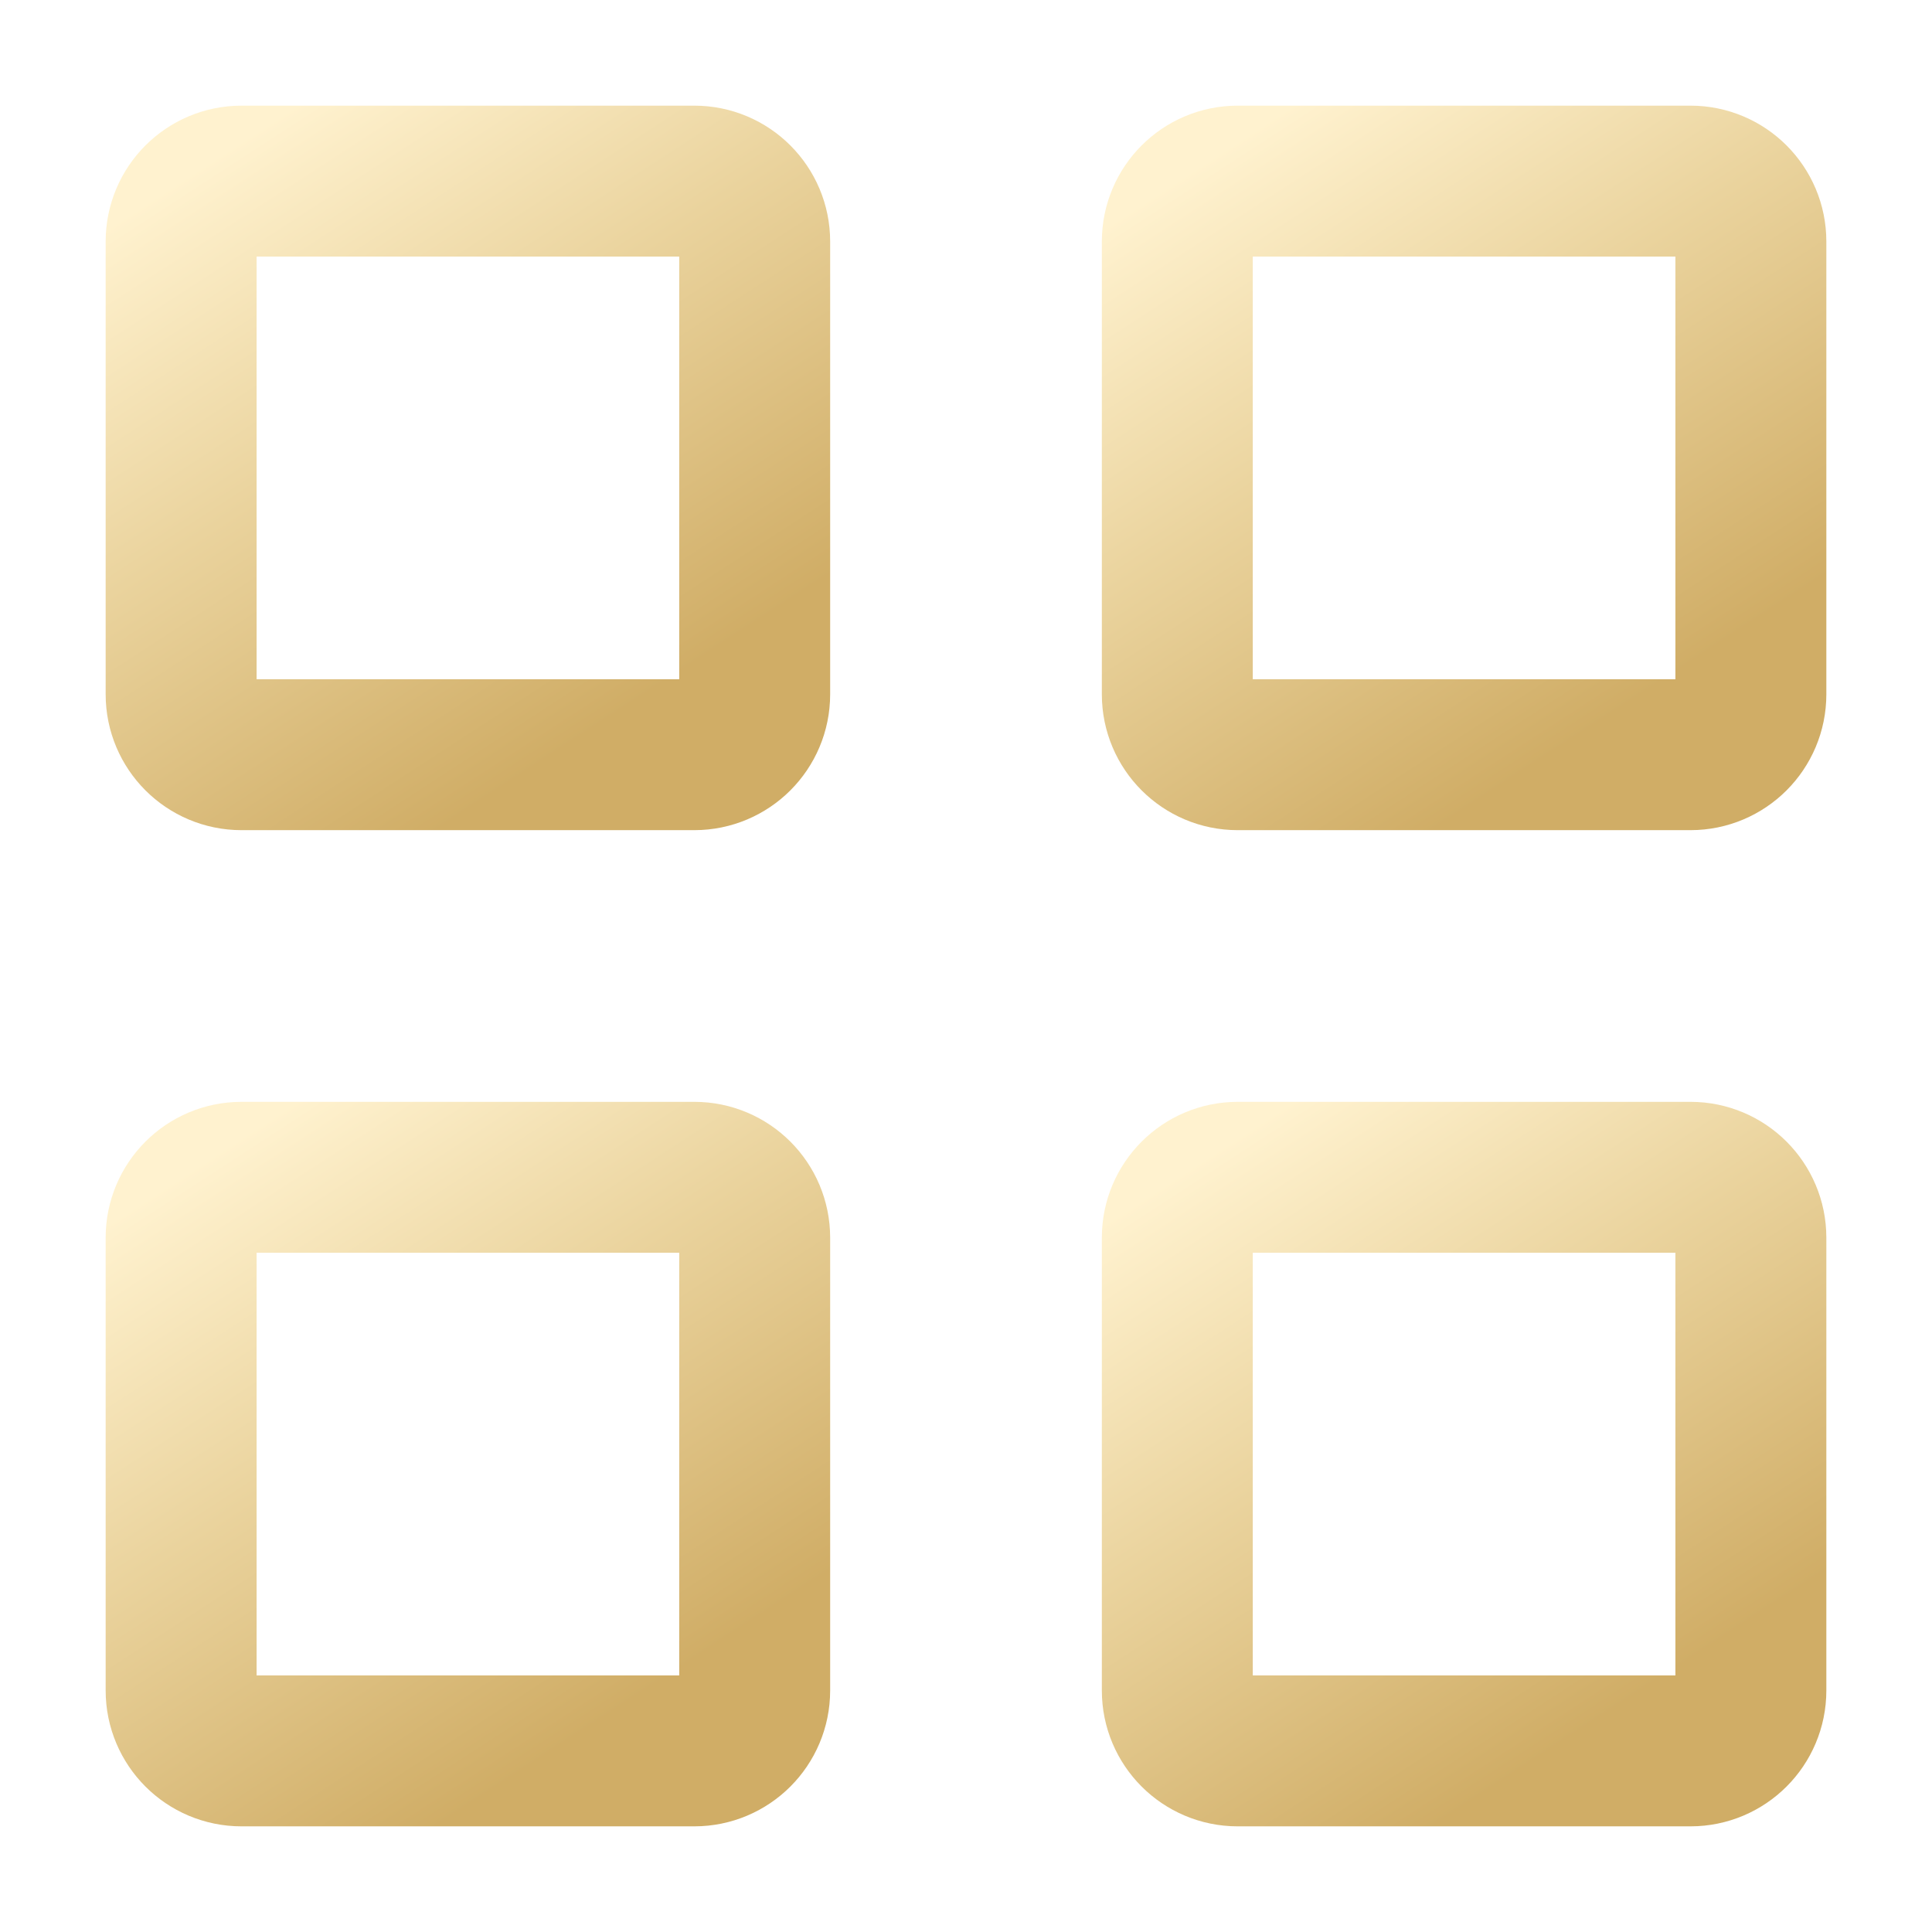
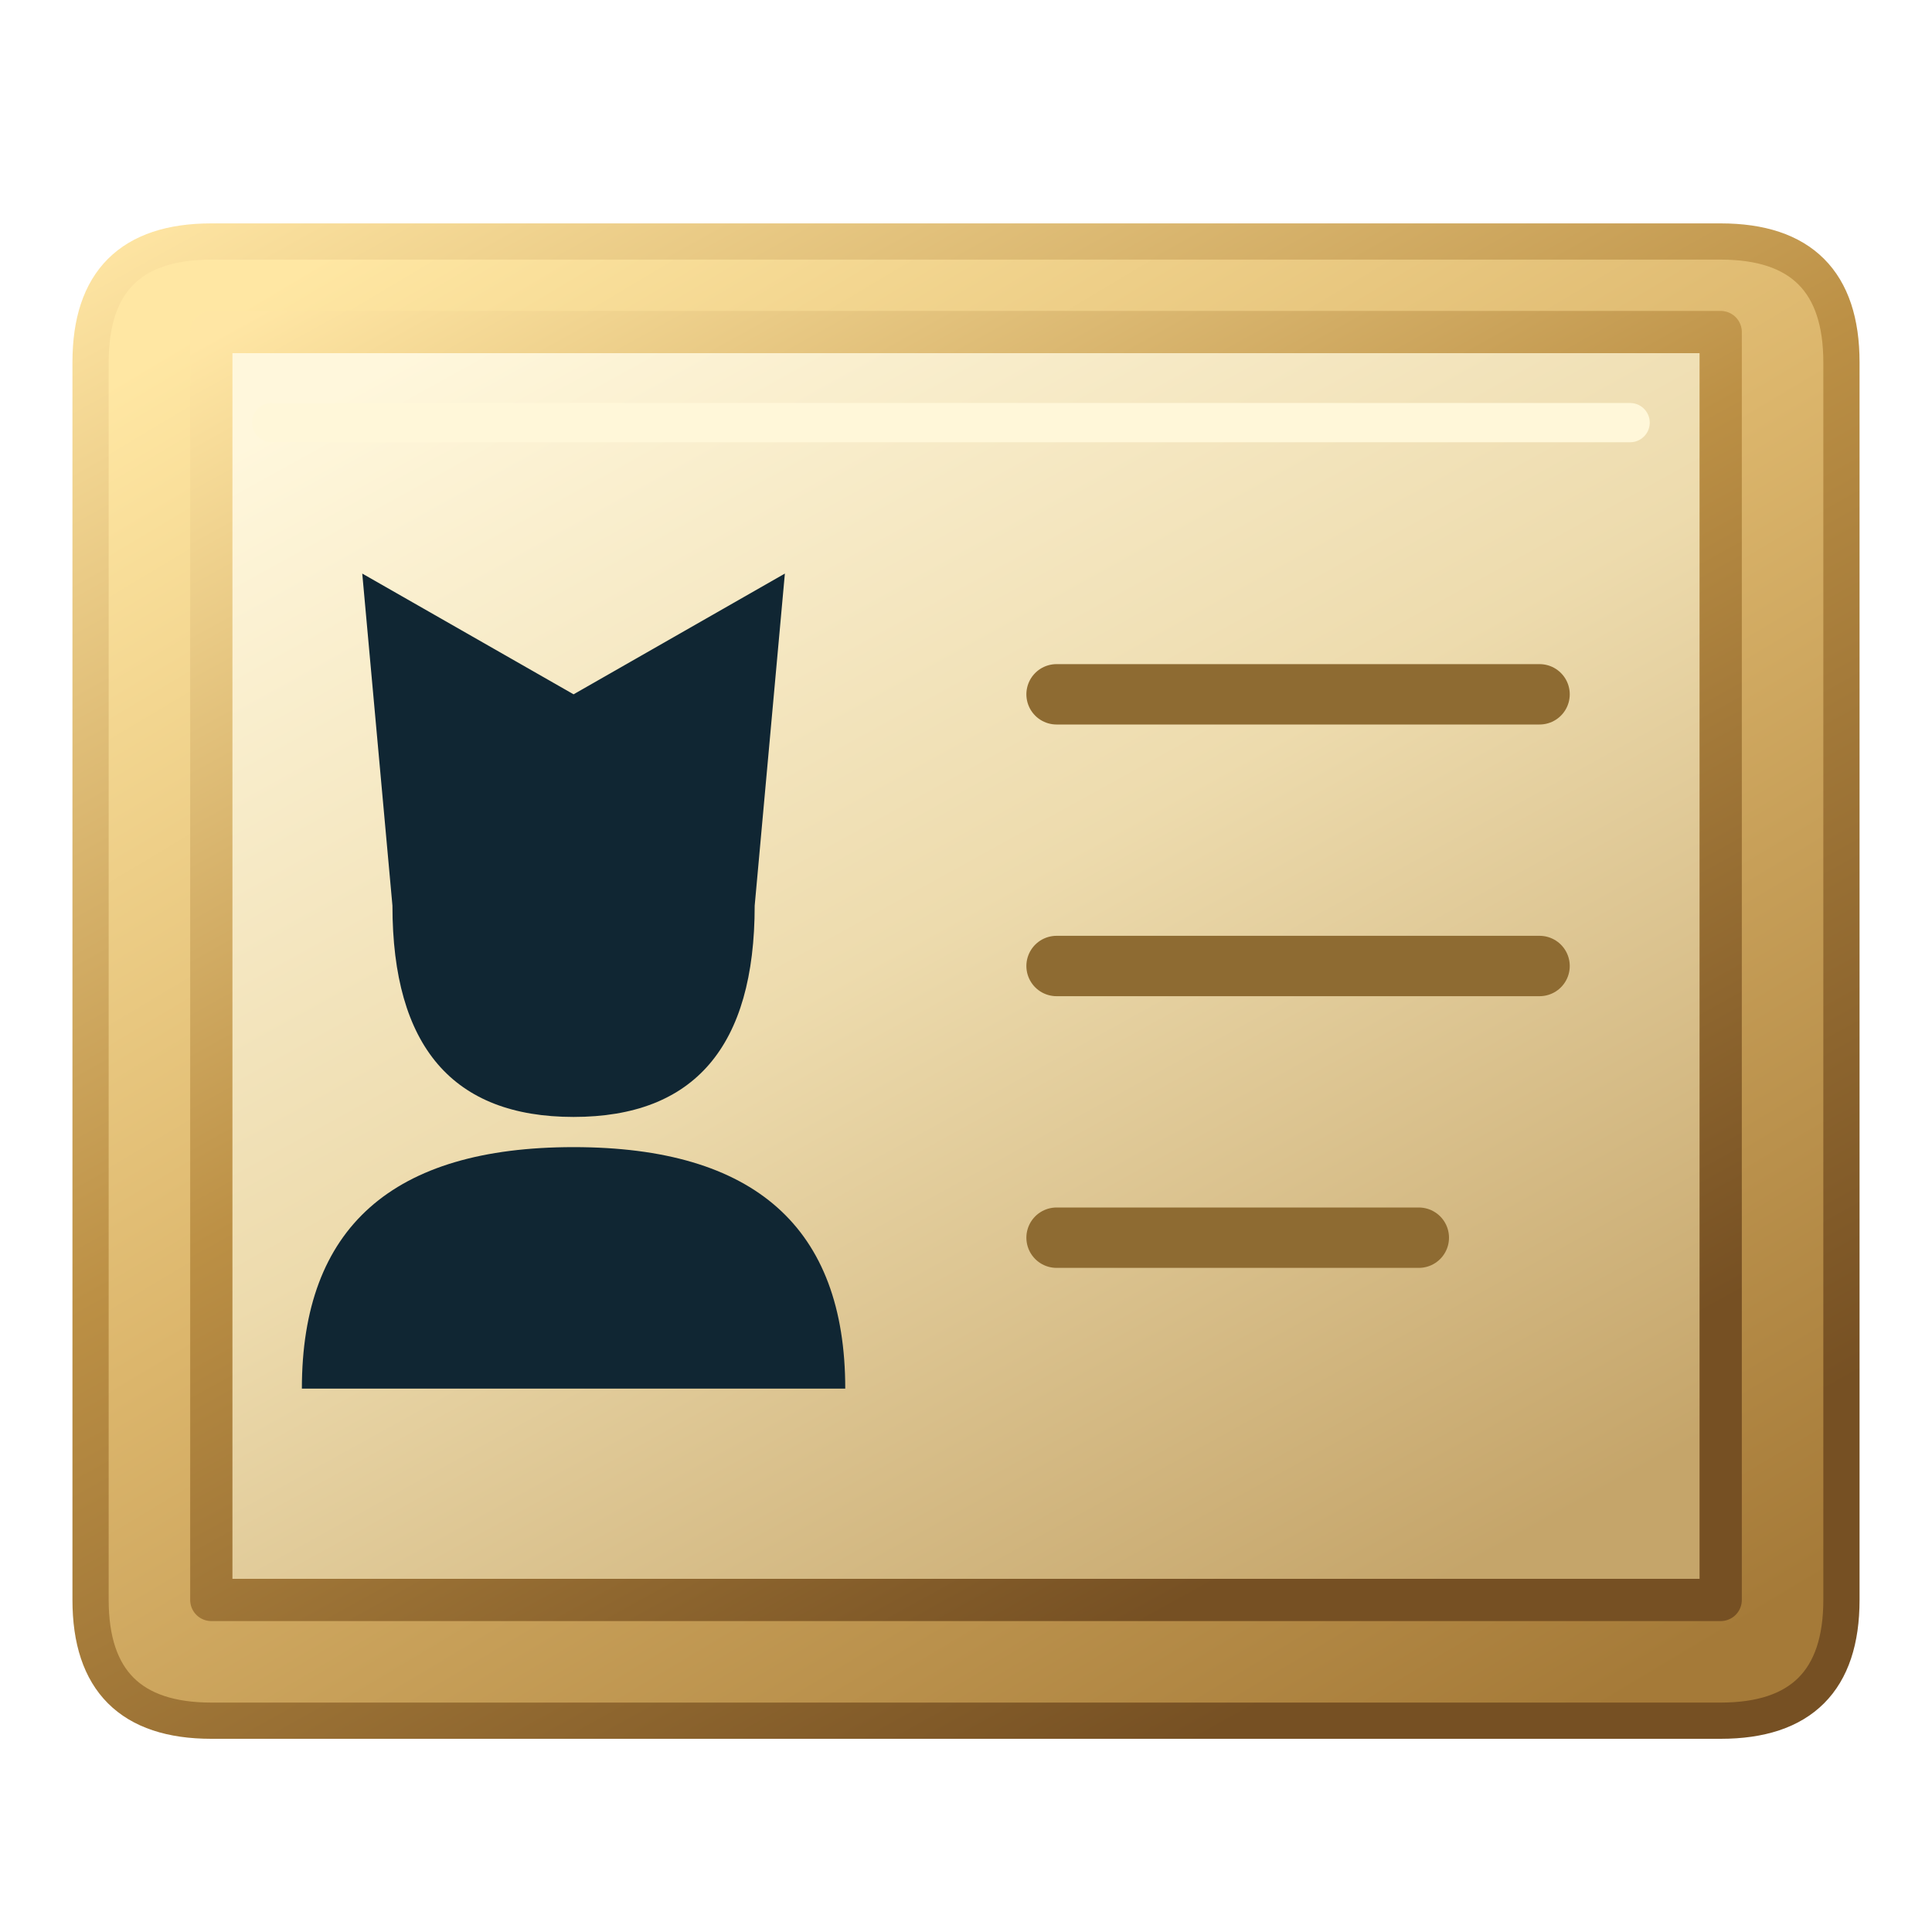
<svg xmlns="http://www.w3.org/2000/svg" width="64" height="64" viewBox="0 0 64 64">
  <defs>
-     <linearGradient id="ivory" x1="0" y1="0" x2=".65" y2="1">
-       <stop stop-color="#fff2cf" />
-       <stop offset=".45" stop-color="#ead39d" />
-       <stop offset="1" stop-color="#d0ad66" />
+     <linearGradient id="face" x1=".15" y1="0" x2=".8" y2="1">
+       <stop stop-color="#fff7dc" />
+       <stop offset=".48" stop-color="#eddbad" />
+       <stop offset="1" stop-color="#c5a56a" />
+     </linearGradient>
+     <linearGradient id="edge" x2=".65" y2="1">
+       <stop stop-color="#ffe6a4" />
+       <stop offset=".5" stop-color="#bc9045" />
+       <stop offset="1" stop-color="#765023" />
+     </linearGradient>
+     <linearGradient id="gold" x1=".15" y1="0" x2=".85" y2="1">
+       <stop stop-color="#ffe7a3" />
+       <stop offset=".45" stop-color="#dcb66c" />
+       <stop offset="1" stop-color="#a57a38" />
    </linearGradient>
  </defs>
-   <g fill="url(#ivory)">
-     <g fill="none" stroke="url(#ivory)" stroke-width="5" stroke-linejoin="round">
-       <rect x="6" y="6" width="19" height="19" rx="2" />
-       <rect x="39" y="6" width="19" height="19" rx="2" />
-       <rect x="6" y="39" width="19" height="19" rx="2" />
-       <rect x="39" y="39" width="19" height="19" rx="2" />
-     </g>
-   </g>
+   <style>.f{fill:url(#face);stroke:url(#edge);stroke-width:1.4;stroke-linejoin:round}.g{fill:url(#gold);stroke:url(#edge);stroke-width:1.2;stroke-linejoin:round}.l{fill:none;stroke:#8e6b32;stroke-width:2;stroke-linecap:round;stroke-linejoin:round}.h{fill:none;stroke:#fff7d9;stroke-width:1.3;stroke-linecap:round;stroke-linejoin:round}.o{fill:none;stroke:url(#face);stroke-width:4;stroke-linecap:round;stroke-linejoin:round}.dark{fill:#102633}</style>
+   <path class="g" d="M7 8H57Q61 8 61 12V53Q61 57 57 57H7Q3 57 3 53V12Q3 8 7 8Z" />
+   <path class="f" d="M7 11H57V53H7Z" />
+   <path class="dark" d="M13 30 12 19 19 23 26 19 25 30Q25 37 19 37T13 30ZM10 46Q10 38 19 38T28 46Z" />
+   <path class="l" d="M35 23H51M35 32H51M35 41H47" />
+   <path class="h" d="M9 14H54" />
</svg>
